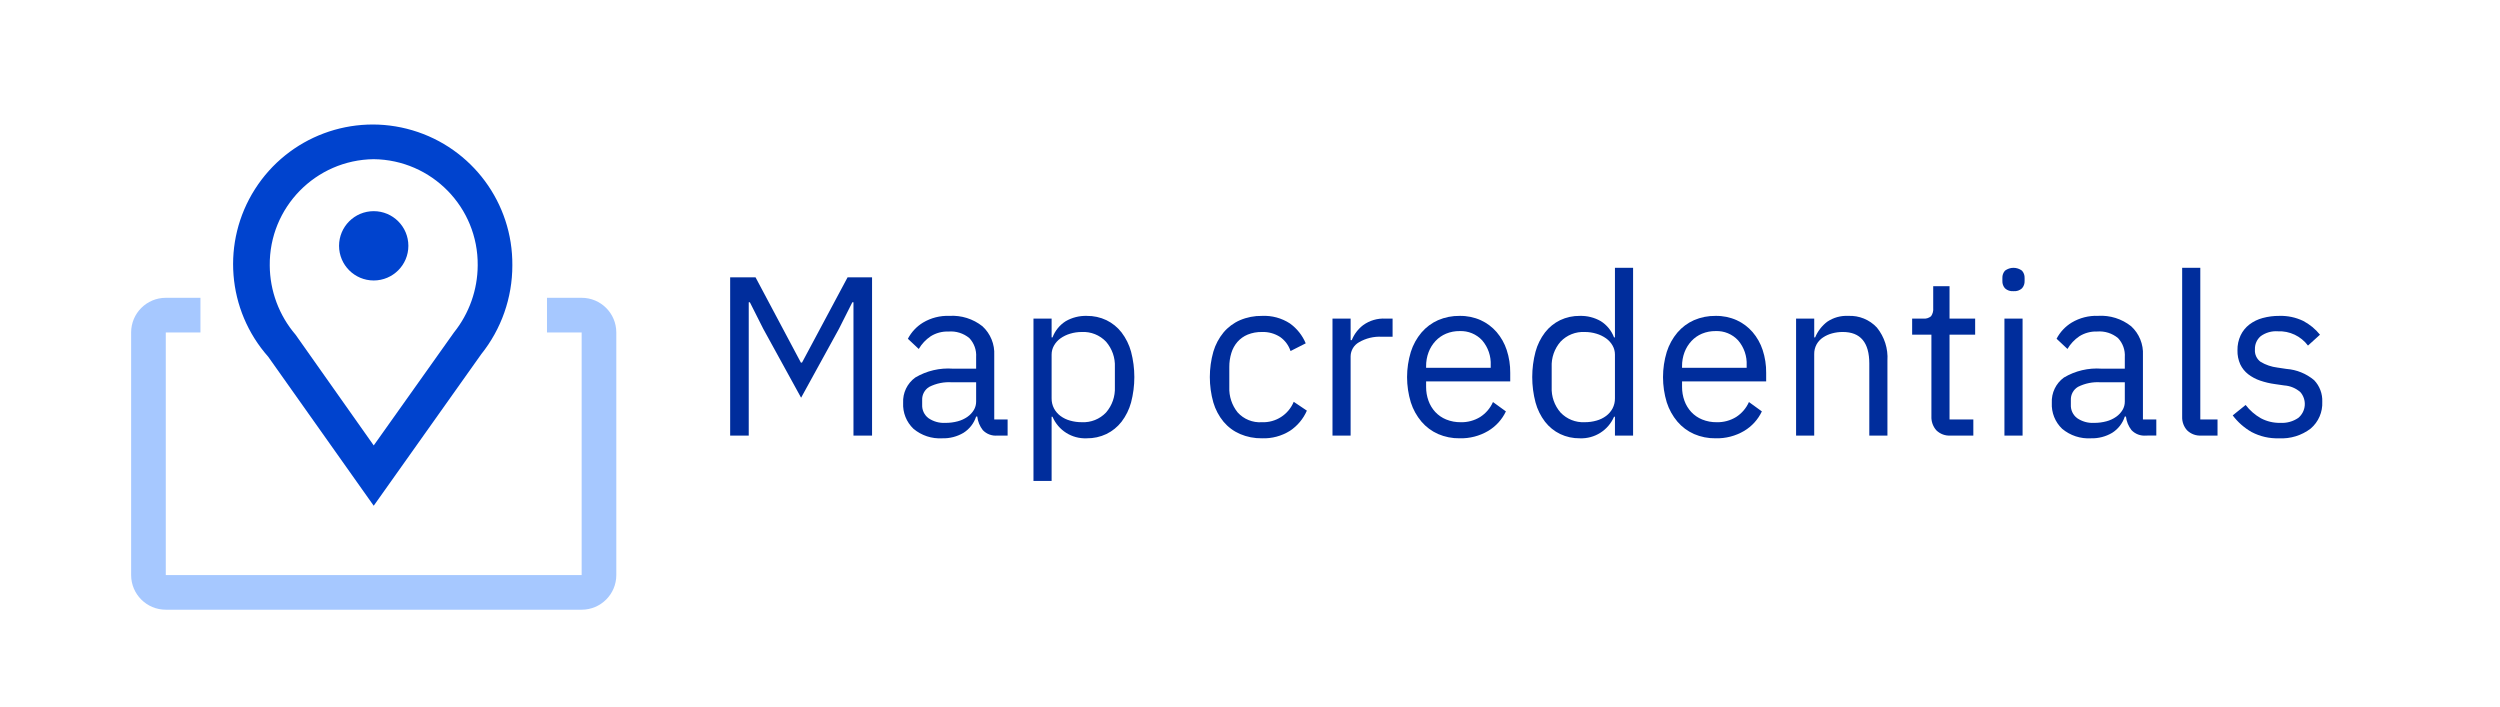
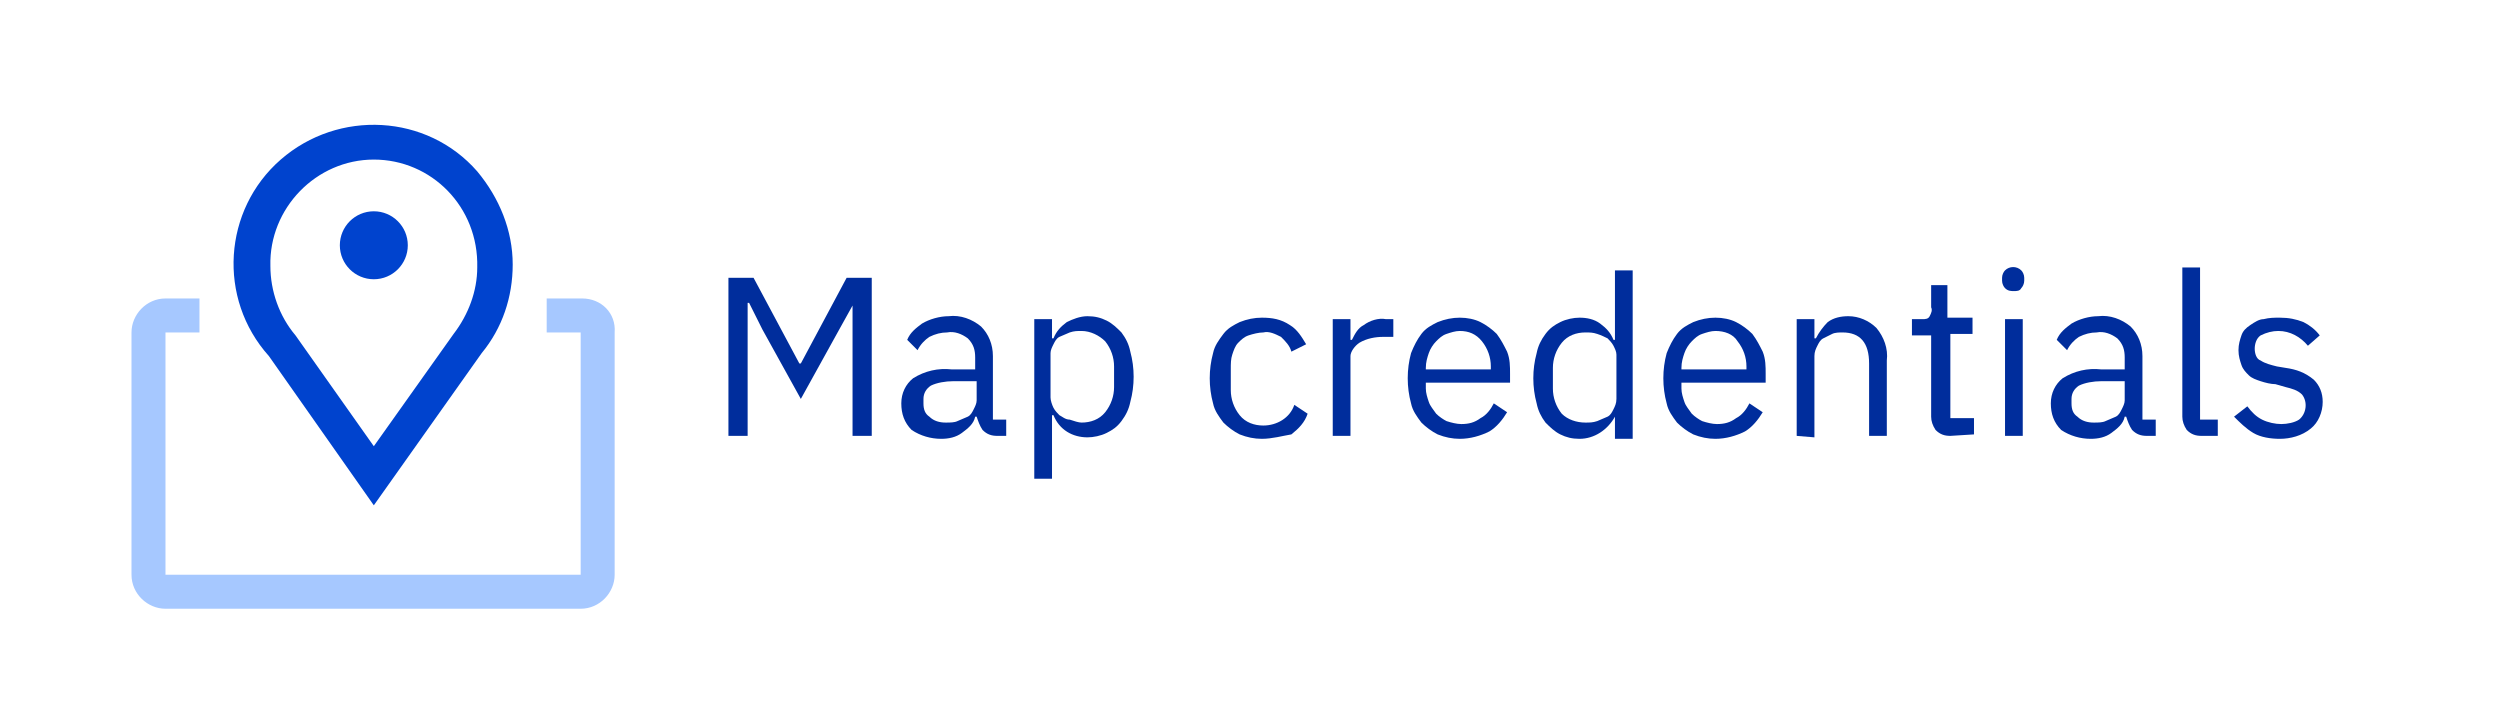
- <svg xmlns="http://www.w3.org/2000/svg" width="169.221" height="47.82" viewBox="0 0 169.221 47.82">
-   <defs>
-     <style>.cls-1{fill:#0043ce;}.cls-2{fill:#a6c8ff;}.cls-3{fill:#002d9c;}</style>
-   </defs>
+ <svg xmlns="http://www.w3.org/2000/svg" version="1.1" id="Layer_1" x="0px" y="0px" viewBox="0 0 169.2 47.8" style="enable-background:new 0 0 169.2 47.8;" xml:space="preserve">
+   <style type="text/css">
+ 	.st0{fill:#0043CE;}
+ 	.st1{fill:#A6C8FF;}
+ 	.st2{fill:#002D9C;}
+ </style>
  <g id="Graphics">
-     <path class="cls-1" d="M25.296,34.233,18.154,24.146A9.451,9.451,0,1,1,34.68,17.965a9.617,9.617,0,0,1-2.111,6.017Zm0-23.458a7.12,7.12,0,0,0-7.037,7.19,7.261,7.261,0,0,0,1.748,4.691l5.29,7.495,5.431-7.647a7.319,7.319,0,0,0,1.607-4.539A7.119,7.119,0,0,0,25.296,10.775Z" />
-     <circle class="cls-1" cx="25.296" cy="16.639" r="2.346" />
-     <path class="cls-2" d="M39.371,20.158H37.025v2.346h2.346V38.924H11.222V22.504h2.346V20.158H11.222a2.346,2.346,0,0,0-2.346,2.346V38.924A2.346,2.346,0,0,0,11.222,41.27H39.371a2.346,2.346,0,0,0,2.346-2.346V22.504A2.346,2.346,0,0,0,39.371,20.158Z" />
+     <path class="st0" d="M25.3,34.2l-7.1-10.1c-3.5-3.9-3.1-9.9,0.8-13.3s9.9-3.1,13.3,0.8c1.5,1.8,2.4,4,2.4,6.3c0,2.2-0.7,4.3-2.1,6   L25.3,34.2z M25.3,10.8c-3.9,0-7.1,3.3-7,7.2c0,1.7,0.6,3.4,1.7,4.7l5.3,7.5l5.4-7.6c1-1.3,1.6-2.9,1.6-4.5   C32.4,14,29.2,10.8,25.3,10.8z" />
+     <circle class="st0" cx="25.3" cy="16.6" r="2.3" />
+     <path class="st1" d="M39.4,20.2H37v2.3h2.3v16.4H11.2V22.5h2.3v-2.3h-2.3c-1.3,0-2.3,1.1-2.3,2.3c0,0,0,0,0,0v16.4   c0,1.3,1.1,2.3,2.3,2.3h28.1c1.3,0,2.3-1.1,2.3-2.3V22.5C41.7,21.2,40.7,20.2,39.4,20.2C39.4,20.2,39.4,20.2,39.4,20.2z" />
  </g>
  <g id="Text">
-     <path class="cls-3" d="M57.77,20.461h-.077l-.905,1.795L54.225,26.921,51.663,22.256l-.905-1.795h-.077v9.023H49.423V18.773h1.719l3.068,5.77h.077l3.084-5.77h1.657V29.483H57.77Z" />
-     <path class="cls-3" d="M67.515,29.483a1.208,1.208,0,0,1-.99-.368,1.835,1.835,0,0,1-.376-.921h-.076a2.047,2.047,0,0,1-.859,1.105,2.666,2.666,0,0,1-1.427.369,2.777,2.777,0,0,1-1.957-.645,2.263,2.263,0,0,1-.698-1.75,1.998,1.998,0,0,1,.821-1.719,4.368,4.368,0,0,1,2.555-.599h1.565v-.782a1.709,1.709,0,0,0-.461-1.289A1.964,1.964,0,0,0,64.2,22.441a2.125,2.125,0,0,0-1.205.322,2.656,2.656,0,0,0-.806.859l-.736-.691a2.795,2.795,0,0,1,1.028-1.097,3.238,3.238,0,0,1,1.78-.453,3.276,3.276,0,0,1,2.24.704,2.481,2.481,0,0,1,.798,1.96v4.348h.905v1.09Zm-3.529-.859a3.136,3.136,0,0,0,.844-.107,2.071,2.071,0,0,0,.66-.307,1.523,1.523,0,0,0,.43-.461,1.105,1.105,0,0,0,.153-.567V25.877H64.445a2.961,2.961,0,0,0-1.542.308.99.99,0,0,0-.483.89v.322a1.073,1.073,0,0,0,.422.905A1.839,1.839,0,0,0,63.985,28.624Z" />
-     <path class="cls-3" d="M69.954,21.566h1.228V22.84h.061a2.223,2.223,0,0,1,.897-1.101,2.696,2.696,0,0,1,1.42-.357,3.012,3.012,0,0,1,1.335.291,2.915,2.915,0,0,1,1.021.829,3.805,3.805,0,0,1,.644,1.304,6.772,6.772,0,0,1,0,3.437,3.793,3.793,0,0,1-.644,1.304,2.911,2.911,0,0,1-1.021.829,3.012,3.012,0,0,1-1.335.292,2.398,2.398,0,0,1-2.317-1.459h-.061v4.344H69.954Zm3.269,7.012a2.112,2.112,0,0,0,1.642-.655,2.448,2.448,0,0,0,.599-1.72V24.846a2.449,2.449,0,0,0-.599-1.719,2.112,2.112,0,0,0-1.642-.655,2.667,2.667,0,0,0-.79.116,2.205,2.205,0,0,0-.652.316,1.518,1.518,0,0,0-.438.486,1.221,1.221,0,0,0-.161.609v2.961a1.434,1.434,0,0,0,.161.686,1.54,1.54,0,0,0,.438.509,1.959,1.959,0,0,0,.652.315A2.831,2.831,0,0,0,73.223,28.578Z" />
-     <path class="cls-3" d="M85.422,29.668a3.644,3.644,0,0,1-1.488-.292A3.036,3.036,0,0,1,82.82,28.547a3.693,3.693,0,0,1-.691-1.304,6.342,6.342,0,0,1,0-3.437A3.704,3.704,0,0,1,82.82,22.502a3.04,3.04,0,0,1,1.113-.829,3.644,3.644,0,0,1,1.488-.291,3.181,3.181,0,0,1,1.895.514,3.148,3.148,0,0,1,1.066,1.343l-1.028.522a1.868,1.868,0,0,0-.706-.952,2.12,2.12,0,0,0-1.228-.337,2.461,2.461,0,0,0-.967.176,1.883,1.883,0,0,0-.69.491,2.057,2.057,0,0,0-.414.752,3.15,3.15,0,0,0-.139.958v1.351a2.566,2.566,0,0,0,.56,1.711,2.029,2.029,0,0,0,1.649.668A2.229,2.229,0,0,0,87.57,27.197l.89.599a3.151,3.151,0,0,1-1.143,1.365A3.344,3.344,0,0,1,85.422,29.668Z" />
-     <path class="cls-3" d="M90.194,29.483V21.566h1.228v1.458h.077a2.386,2.386,0,0,1,.767-1.013,2.359,2.359,0,0,1,1.52-.445h.476v1.228H93.539a2.769,2.769,0,0,0-1.557.376,1.108,1.108,0,0,0-.561.944v5.37Z" />
-     <path class="cls-3" d="M98.803,29.668a3.552,3.552,0,0,1-1.466-.292,3.164,3.164,0,0,1-1.12-.836,3.814,3.814,0,0,1-.721-1.305,5.865,5.865,0,0,1,0-3.414,3.809,3.809,0,0,1,.721-1.312,3.17,3.17,0,0,1,1.12-.836,3.552,3.552,0,0,1,1.466-.291,3.355,3.355,0,0,1,1.426.291,3.155,3.155,0,0,1,1.074.803,3.567,3.567,0,0,1,.684,1.216,4.806,4.806,0,0,1,.238,1.544v.58H96.531v.369a2.711,2.711,0,0,0,.161.943,2.242,2.242,0,0,0,.46.76,2.094,2.094,0,0,0,.736.506,2.534,2.534,0,0,0,.99.185,2.4,2.4,0,0,0,1.312-.353,2.312,2.312,0,0,0,.867-1.013l.875.634a3.066,3.066,0,0,1-1.197,1.32A3.618,3.618,0,0,1,98.803,29.668Zm0-7.258a2.345,2.345,0,0,0-.922.176,2.069,2.069,0,0,0-.713.496,2.326,2.326,0,0,0-.468.754,2.62,2.62,0,0,0-.169.954v.106h4.373v-.168a2.411,2.411,0,0,0-.574-1.685A1.967,1.967,0,0,0,98.803,22.41Z" />
-     <path class="cls-3" d="M109.313,28.209h-.061a2.416,2.416,0,0,1-2.316,1.459,3.014,3.014,0,0,1-1.336-.292,2.903,2.903,0,0,1-1.02-.829,3.772,3.772,0,0,1-.643-1.304,6.742,6.742,0,0,1,0-3.437,3.784,3.784,0,0,1,.643-1.304,2.907,2.907,0,0,1,1.02-.829,3.014,3.014,0,0,1,1.336-.291,2.695,2.695,0,0,1,1.419.357,2.223,2.223,0,0,1,.897,1.101h.061V18.128h1.228v11.355h-1.228Zm-2.041.369a2.831,2.831,0,0,0,.79-.108,1.959,1.959,0,0,0,.652-.315,1.54,1.54,0,0,0,.438-.509,1.434,1.434,0,0,0,.161-.686v-2.961a1.221,1.221,0,0,0-.161-.609,1.518,1.518,0,0,0-.438-.486,2.205,2.205,0,0,0-.652-.316,2.667,2.667,0,0,0-.79-.116,2.112,2.112,0,0,0-1.642.655,2.449,2.449,0,0,0-.599,1.719v1.357a2.448,2.448,0,0,0,.599,1.72A2.112,2.112,0,0,0,107.272,28.578Z" />
-     <path class="cls-3" d="M116.127,29.668a3.559,3.559,0,0,1-1.466-.292,3.164,3.164,0,0,1-1.12-.836,3.844,3.844,0,0,1-.721-1.305,5.885,5.885,0,0,1,0-3.414,3.839,3.839,0,0,1,.721-1.312,3.17,3.17,0,0,1,1.12-.836,3.559,3.559,0,0,1,1.466-.291,3.359,3.359,0,0,1,1.427.291,3.154,3.154,0,0,1,1.074.803,3.583,3.583,0,0,1,.684,1.216,4.806,4.806,0,0,1,.237,1.544v.58h-5.693v.369a2.711,2.711,0,0,0,.161.943,2.245,2.245,0,0,0,.461.76,2.094,2.094,0,0,0,.736.506,2.527,2.527,0,0,0,.99.185,2.399,2.399,0,0,0,1.312-.353,2.313,2.313,0,0,0,.867-1.013l.875.634a3.06,3.06,0,0,1-1.197,1.32A3.613,3.613,0,0,1,116.127,29.668Zm0-7.258a2.337,2.337,0,0,0-.921.176,2.06,2.06,0,0,0-.713.496,2.311,2.311,0,0,0-.469.754,2.618,2.618,0,0,0-.169.954v.106h4.374v-.168a2.412,2.412,0,0,0-.575-1.685A1.965,1.965,0,0,0,116.127,22.41Z" />
-     <path class="cls-3" d="M121.574,29.483V21.566h1.228V22.84h.061a2.575,2.575,0,0,1,.82-1.063,2.323,2.323,0,0,1,1.42-.395,2.486,2.486,0,0,1,1.941.79,3.218,3.218,0,0,1,.713,2.233v5.079H126.53V24.609q0-2.138-1.795-2.138a2.749,2.749,0,0,0-.714.092,2.062,2.062,0,0,0-.621.277,1.365,1.365,0,0,0-.438.469,1.334,1.334,0,0,0-.161.669v5.505Z" />
-     <path class="cls-3" d="M132.039,29.483a1.258,1.258,0,0,1-.975-.359,1.341,1.341,0,0,1-.33-.942V22.655h-1.304V21.566h.736a.723.723,0,0,0,.545-.161.84.84,0,0,0,.145-.56V19.372h1.105V21.566h1.734v1.089h-1.734v5.738h1.611v1.09Z" />
-     <path class="cls-3" d="M136.29,19.709a.75.75,0,0,1-.575-.192.705.705,0,0,1-.177-.499v-.2a.705.705,0,0,1,.177-.498.958.958,0,0,1,1.15,0,.705.705,0,0,1,.177.498v.2a.706.706,0,0,1-.177.499A.75.75,0,0,1,136.29,19.709Zm-.613,1.857h1.228v7.918h-1.228Z" />
-     <path class="cls-3" d="M145.267,29.483a1.205,1.205,0,0,1-.989-.368,1.819,1.819,0,0,1-.376-.921h-.077a2.044,2.044,0,0,1-.859,1.105,2.662,2.662,0,0,1-1.427.369,2.779,2.779,0,0,1-1.957-.645,2.266,2.266,0,0,1-.698-1.75,2,2,0,0,1,.821-1.719,4.368,4.368,0,0,1,2.555-.599h1.565v-.782a1.713,1.713,0,0,0-.46-1.289,1.968,1.968,0,0,0-1.412-.445,2.124,2.124,0,0,0-1.204.322,2.657,2.657,0,0,0-.806.859l-.737-.691a2.796,2.796,0,0,1,1.028-1.097,3.24,3.24,0,0,1,1.78-.453,3.276,3.276,0,0,1,2.24.704,2.477,2.477,0,0,1,.798,1.96v4.348h.905v1.09Zm-3.529-.859a3.137,3.137,0,0,0,.844-.107,2.07,2.07,0,0,0,.66-.307,1.509,1.509,0,0,0,.43-.461,1.094,1.094,0,0,0,.153-.567V25.877h-1.626a2.965,2.965,0,0,0-1.543.308.99.99,0,0,0-.483.89v.322a1.073,1.073,0,0,0,.422.905A1.84,1.84,0,0,0,141.737,28.624Z" />
-     <path class="cls-3" d="M149.011,29.483a1.257,1.257,0,0,1-.975-.36,1.3,1.3,0,0,1-.329-.913V18.128h1.228V28.394h1.166v1.09Z" />
-     <path class="cls-3" d="M154.259,29.668a3.702,3.702,0,0,1-1.849-.423,4.197,4.197,0,0,1-1.281-1.128l.874-.705a3.451,3.451,0,0,0,1.028.897,2.678,2.678,0,0,0,1.32.314,1.952,1.952,0,0,0,1.22-.338,1.225,1.225,0,0,0,.138-1.741,1.826,1.826,0,0,0-1.082-.453L153.998,26a5.22,5.22,0,0,1-1.013-.238,2.828,2.828,0,0,1-.806-.429,1.858,1.858,0,0,1-.537-.667,2.177,2.177,0,0,1-.191-.952,2.282,2.282,0,0,1,.215-1.02,2.041,2.041,0,0,1,.591-.729,2.576,2.576,0,0,1,.897-.438,4.148,4.148,0,0,1,1.12-.145,3.499,3.499,0,0,1,1.619.337,3.627,3.627,0,0,1,1.143.936l-.812.736a2.421,2.421,0,0,0-2.041-.966,1.76,1.76,0,0,0-1.159.33,1.113,1.113,0,0,0-.391.898.939.939,0,0,0,.391.844,2.911,2.911,0,0,0,1.128.383l.614.092a3.293,3.293,0,0,1,1.872.76,2,2,0,0,1,.553,1.466,2.244,2.244,0,0,1-.783,1.81A3.233,3.233,0,0,1,154.259,29.668Z" />
+     <path class="st2" d="M57.8,20.5L57.8,20.5l-1,1.8l-2.6,4.7l-2.6-4.7l-0.9-1.8h-0.1v9h-1.3V18.8h1.7l3.1,5.8h0.1l3.1-5.8H59v10.7   h-1.3V20.5z" />
+     <path class="st2" d="M67.5,29.5c-0.4,0-0.7-0.1-1-0.4c-0.2-0.3-0.3-0.6-0.4-0.9h-0.1c-0.1,0.5-0.5,0.8-0.9,1.1   c-0.4,0.3-0.9,0.4-1.4,0.4c-0.7,0-1.4-0.2-2-0.6c-0.5-0.5-0.7-1.1-0.7-1.8c0-0.7,0.3-1.3,0.8-1.7c0.8-0.5,1.7-0.7,2.6-0.6h1.6v-0.8   c0-0.5-0.1-0.9-0.5-1.3c-0.4-0.3-0.9-0.5-1.4-0.4c-0.4,0-0.8,0.1-1.2,0.3c-0.3,0.2-0.6,0.5-0.8,0.9l-0.7-0.7c0.2-0.5,0.6-0.8,1-1.1   c0.5-0.3,1.2-0.5,1.8-0.5c0.8-0.1,1.6,0.2,2.2,0.7c0.5,0.5,0.8,1.2,0.8,2v4.3h0.9v1.1L67.5,29.5z M64,28.6c0.3,0,0.6,0,0.8-0.1   c0.2-0.1,0.5-0.2,0.7-0.3c0.2-0.1,0.3-0.3,0.4-0.5c0.1-0.2,0.2-0.4,0.2-0.6v-1.3h-1.6c-0.5,0-1.1,0.1-1.5,0.3   c-0.3,0.2-0.5,0.5-0.5,0.9v0.3c0,0.4,0.1,0.7,0.4,0.9C63.2,28.5,63.6,28.6,64,28.6z" />
+     <path class="st2" d="M70,21.6h1.2v1.3h0.1c0.2-0.5,0.5-0.8,0.9-1.1c0.4-0.2,0.9-0.4,1.4-0.4c0.5,0,0.9,0.1,1.3,0.3   c0.4,0.2,0.7,0.5,1,0.8c0.3,0.4,0.5,0.8,0.6,1.3c0.3,1.1,0.3,2.3,0,3.4c-0.1,0.5-0.3,0.9-0.6,1.3c-0.3,0.4-0.6,0.6-1,0.8   c-0.4,0.2-0.9,0.3-1.3,0.3c-1,0-1.9-0.5-2.3-1.5h-0.1v4.3H70V21.6z M73.2,28.6c0.6,0,1.2-0.2,1.6-0.7c0.4-0.5,0.6-1.1,0.6-1.7v-1.4   c0-0.6-0.2-1.2-0.6-1.7c-0.4-0.4-1-0.7-1.6-0.7c-0.3,0-0.5,0-0.8,0.1c-0.2,0.1-0.5,0.2-0.7,0.3c-0.2,0.1-0.3,0.3-0.4,0.5   c-0.1,0.2-0.2,0.4-0.2,0.6v3c0,0.2,0.1,0.5,0.2,0.7c0.1,0.2,0.3,0.4,0.4,0.5c0.2,0.1,0.4,0.3,0.7,0.3C72.7,28.5,73,28.6,73.2,28.6z   " />
+     <path class="st2" d="M85.4,29.7c-0.5,0-1-0.1-1.5-0.3c-0.4-0.2-0.8-0.5-1.1-0.8c-0.3-0.4-0.6-0.8-0.7-1.3c-0.3-1.1-0.3-2.3,0-3.4   c0.1-0.5,0.4-0.9,0.7-1.3c0.3-0.4,0.7-0.6,1.1-0.8c0.5-0.2,1-0.3,1.5-0.3c0.7,0,1.3,0.1,1.9,0.5c0.5,0.3,0.8,0.8,1.1,1.3l-1,0.5   c-0.1-0.4-0.4-0.7-0.7-1c-0.4-0.2-0.8-0.4-1.2-0.3c-0.3,0-0.7,0.1-1,0.2c-0.3,0.1-0.5,0.3-0.7,0.5c-0.2,0.2-0.3,0.5-0.4,0.8   c-0.1,0.3-0.1,0.6-0.1,1v1.4c0,0.6,0.2,1.2,0.6,1.7c0.4,0.5,1,0.7,1.6,0.7c0.9,0,1.8-0.5,2.1-1.4l0.9,0.6c-0.2,0.6-0.6,1-1.1,1.4   C86.8,29.5,86.1,29.7,85.4,29.7z" />
+     <path class="st2" d="M90.2,29.5v-7.9h1.2V23h0.1c0.2-0.4,0.4-0.8,0.8-1c0.4-0.3,1-0.5,1.5-0.4h0.5v1.2h-0.7c-0.5,0-1.1,0.1-1.6,0.4   c-0.3,0.2-0.6,0.6-0.6,0.9v5.4L90.2,29.5z" />
+     <path class="st2" d="M98.8,29.7c-0.5,0-1-0.1-1.5-0.3c-0.4-0.2-0.8-0.5-1.1-0.8c-0.3-0.4-0.6-0.8-0.7-1.3c-0.3-1.1-0.3-2.3,0-3.4   c0.2-0.5,0.4-0.9,0.7-1.3c0.3-0.4,0.7-0.6,1.1-0.8c0.5-0.2,1-0.3,1.5-0.3c0.5,0,1,0.1,1.4,0.3c0.4,0.2,0.8,0.5,1.1,0.8   c0.3,0.4,0.5,0.8,0.7,1.2c0.2,0.5,0.2,1,0.2,1.5v0.6h-5.7v0.4c0,0.3,0.1,0.6,0.2,0.9c0.1,0.3,0.3,0.5,0.5,0.8   c0.2,0.2,0.5,0.4,0.7,0.5c0.3,0.1,0.7,0.2,1,0.2c0.5,0,0.9-0.1,1.3-0.4c0.4-0.2,0.7-0.6,0.9-1l0.9,0.6c-0.3,0.5-0.7,1-1.2,1.3   C100.2,29.5,99.5,29.7,98.8,29.7z M98.8,22.4c-0.3,0-0.6,0.1-0.9,0.2c-0.3,0.1-0.5,0.3-0.7,0.5c-0.2,0.2-0.4,0.5-0.5,0.8   c-0.1,0.3-0.2,0.6-0.2,1v0.1h4.4v-0.2c0-0.6-0.2-1.2-0.6-1.7C99.9,22.6,99.4,22.4,98.8,22.4L98.8,22.4z" />
+     <path class="st2" d="M109.3,28.2L109.3,28.2c-0.5,0.9-1.4,1.5-2.4,1.5c-0.5,0-0.9-0.1-1.3-0.3c-0.4-0.2-0.7-0.5-1-0.8   c-0.3-0.4-0.5-0.8-0.6-1.3c-0.3-1.1-0.3-2.3,0-3.4c0.1-0.5,0.3-0.9,0.6-1.3c0.3-0.4,0.6-0.6,1-0.8c0.4-0.2,0.9-0.3,1.3-0.3   c0.5,0,1,0.1,1.4,0.4c0.4,0.3,0.7,0.6,0.9,1.1h0.1v-4.7h1.2v11.4h-1.2V28.2z M107.3,28.6c0.3,0,0.5,0,0.8-0.1   c0.2-0.1,0.5-0.2,0.7-0.3c0.2-0.1,0.3-0.3,0.4-0.5c0.1-0.2,0.2-0.4,0.2-0.7v-3c0-0.2-0.1-0.4-0.2-0.6c-0.1-0.2-0.3-0.4-0.4-0.5   c-0.2-0.1-0.4-0.2-0.7-0.3c-0.3-0.1-0.5-0.1-0.8-0.1c-0.6,0-1.2,0.2-1.6,0.7c-0.4,0.5-0.6,1.1-0.6,1.7v1.4c0,0.6,0.2,1.2,0.6,1.7   C106.1,28.4,106.7,28.6,107.3,28.6z" />
+     <path class="st2" d="M116.1,29.7c-0.5,0-1-0.1-1.5-0.3c-0.4-0.2-0.8-0.5-1.1-0.8c-0.3-0.4-0.6-0.8-0.7-1.3c-0.3-1.1-0.3-2.3,0-3.4   c0.2-0.5,0.4-0.9,0.7-1.3c0.3-0.4,0.7-0.6,1.1-0.8c0.5-0.2,1-0.3,1.5-0.3c0.5,0,1,0.1,1.4,0.3c0.4,0.2,0.8,0.5,1.1,0.8   c0.3,0.4,0.5,0.8,0.7,1.2c0.2,0.5,0.2,1,0.2,1.5v0.6h-5.7v0.4c0,0.3,0.1,0.6,0.2,0.9c0.1,0.3,0.3,0.5,0.5,0.8   c0.2,0.2,0.5,0.4,0.7,0.5c0.3,0.1,0.7,0.2,1,0.2c0.5,0,0.9-0.1,1.3-0.4c0.4-0.2,0.7-0.6,0.9-1l0.9,0.6c-0.3,0.5-0.7,1-1.2,1.3   C117.5,29.5,116.8,29.7,116.1,29.7z M116.1,22.4c-0.3,0-0.6,0.1-0.9,0.2c-0.3,0.1-0.5,0.3-0.7,0.5c-0.2,0.2-0.4,0.5-0.5,0.8   c-0.1,0.3-0.2,0.6-0.2,1v0.1h4.4v-0.2c0-0.6-0.2-1.2-0.6-1.7C117.3,22.6,116.7,22.4,116.1,22.4L116.1,22.4z" />
+     <path class="st2" d="M121.6,29.5v-7.9h1.2v1.3h0.1c0.2-0.4,0.5-0.8,0.8-1.1c0.4-0.3,0.9-0.4,1.4-0.4c0.7,0,1.4,0.3,1.9,0.8   c0.5,0.6,0.8,1.4,0.7,2.2v5.1h-1.2v-4.9c0-1.4-0.6-2.1-1.8-2.1c-0.2,0-0.5,0-0.7,0.1c-0.2,0.1-0.4,0.2-0.6,0.3   c-0.2,0.1-0.3,0.3-0.4,0.5c-0.1,0.2-0.2,0.4-0.2,0.7v5.5L121.6,29.5z" />
+     <path class="st2" d="M132,29.5c-0.4,0-0.7-0.1-1-0.4c-0.2-0.3-0.3-0.6-0.3-0.9v-5.5h-1.3v-1.1h0.7c0.2,0,0.4,0,0.5-0.2   c0.1-0.2,0.2-0.4,0.1-0.6v-1.5h1.1v2.2h1.7v1.1H132v5.7h1.6v1.1L132,29.5z" />
+     <path class="st2" d="M136.3,19.7c-0.2,0-0.4,0-0.6-0.2c-0.1-0.1-0.2-0.3-0.2-0.5v-0.2c0-0.2,0.1-0.4,0.2-0.5c0.3-0.3,0.8-0.3,1.1,0   c0.1,0.1,0.2,0.3,0.2,0.5V19c0,0.2-0.1,0.4-0.2,0.5C136.7,19.7,136.5,19.7,136.3,19.7z M135.7,21.6h1.2v7.9h-1.2V21.6z" />
+     <path class="st2" d="M145.3,29.5c-0.4,0-0.7-0.1-1-0.4c-0.2-0.3-0.3-0.6-0.4-0.9h-0.1c-0.1,0.5-0.5,0.8-0.9,1.1   c-0.4,0.3-0.9,0.4-1.4,0.4c-0.7,0-1.4-0.2-2-0.6c-0.5-0.5-0.7-1.1-0.7-1.8c0-0.7,0.3-1.3,0.8-1.7c0.8-0.5,1.7-0.7,2.6-0.6h1.6v-0.8   c0-0.5-0.1-0.9-0.5-1.3c-0.4-0.3-0.9-0.5-1.4-0.4c-0.4,0-0.8,0.1-1.2,0.3c-0.3,0.2-0.6,0.5-0.8,0.9l-0.7-0.7c0.2-0.5,0.6-0.8,1-1.1   c0.5-0.3,1.2-0.5,1.8-0.5c0.8-0.1,1.6,0.2,2.2,0.7c0.5,0.5,0.8,1.2,0.8,2v4.3h0.9v1.1L145.3,29.5z M141.7,28.6c0.3,0,0.6,0,0.8-0.1   c0.2-0.1,0.5-0.2,0.7-0.3c0.2-0.1,0.3-0.3,0.4-0.5c0.1-0.2,0.2-0.4,0.2-0.6v-1.3h-1.6c-0.5,0-1.1,0.1-1.5,0.3   c-0.3,0.2-0.5,0.5-0.5,0.9v0.3c0,0.4,0.1,0.7,0.4,0.9C140.9,28.5,141.3,28.6,141.7,28.6L141.7,28.6z" />
+     <path class="st2" d="M149,29.5c-0.4,0-0.7-0.1-1-0.4c-0.2-0.3-0.3-0.6-0.3-0.9V18.1h1.2v10.3h1.2v1.1L149,29.5z" />
+     <path class="st2" d="M154.3,29.7c-0.6,0-1.3-0.1-1.8-0.4c-0.5-0.3-0.9-0.7-1.3-1.1l0.9-0.7c0.3,0.4,0.6,0.7,1,0.9   c0.4,0.2,0.9,0.3,1.3,0.3c0.4,0,0.9-0.1,1.2-0.3c0.5-0.4,0.6-1.2,0.2-1.7c0,0,0,0,0,0c-0.3-0.3-0.7-0.4-1.1-0.5L154,26   c-0.3,0-0.7-0.1-1-0.2c-0.3-0.1-0.6-0.2-0.8-0.4c-0.2-0.2-0.4-0.4-0.5-0.7c-0.1-0.3-0.2-0.6-0.2-1c0-0.4,0.1-0.7,0.2-1   c0.1-0.3,0.3-0.5,0.6-0.7c0.3-0.2,0.6-0.4,0.9-0.4c0.4-0.1,0.7-0.1,1.1-0.1c0.6,0,1.1,0.1,1.6,0.3c0.4,0.2,0.8,0.5,1.1,0.9   l-0.8,0.7c-0.5-0.6-1.2-1-2-1c-0.4,0-0.8,0.1-1.2,0.3c-0.3,0.2-0.4,0.6-0.4,0.9c0,0.3,0.1,0.7,0.4,0.8c0.3,0.2,0.7,0.3,1.1,0.4   l0.6,0.1c0.7,0.1,1.3,0.3,1.9,0.8c0.4,0.4,0.6,0.9,0.6,1.5c0,0.7-0.3,1.4-0.8,1.8C155.8,29.5,155,29.7,154.3,29.7z" />
  </g>
</svg>
